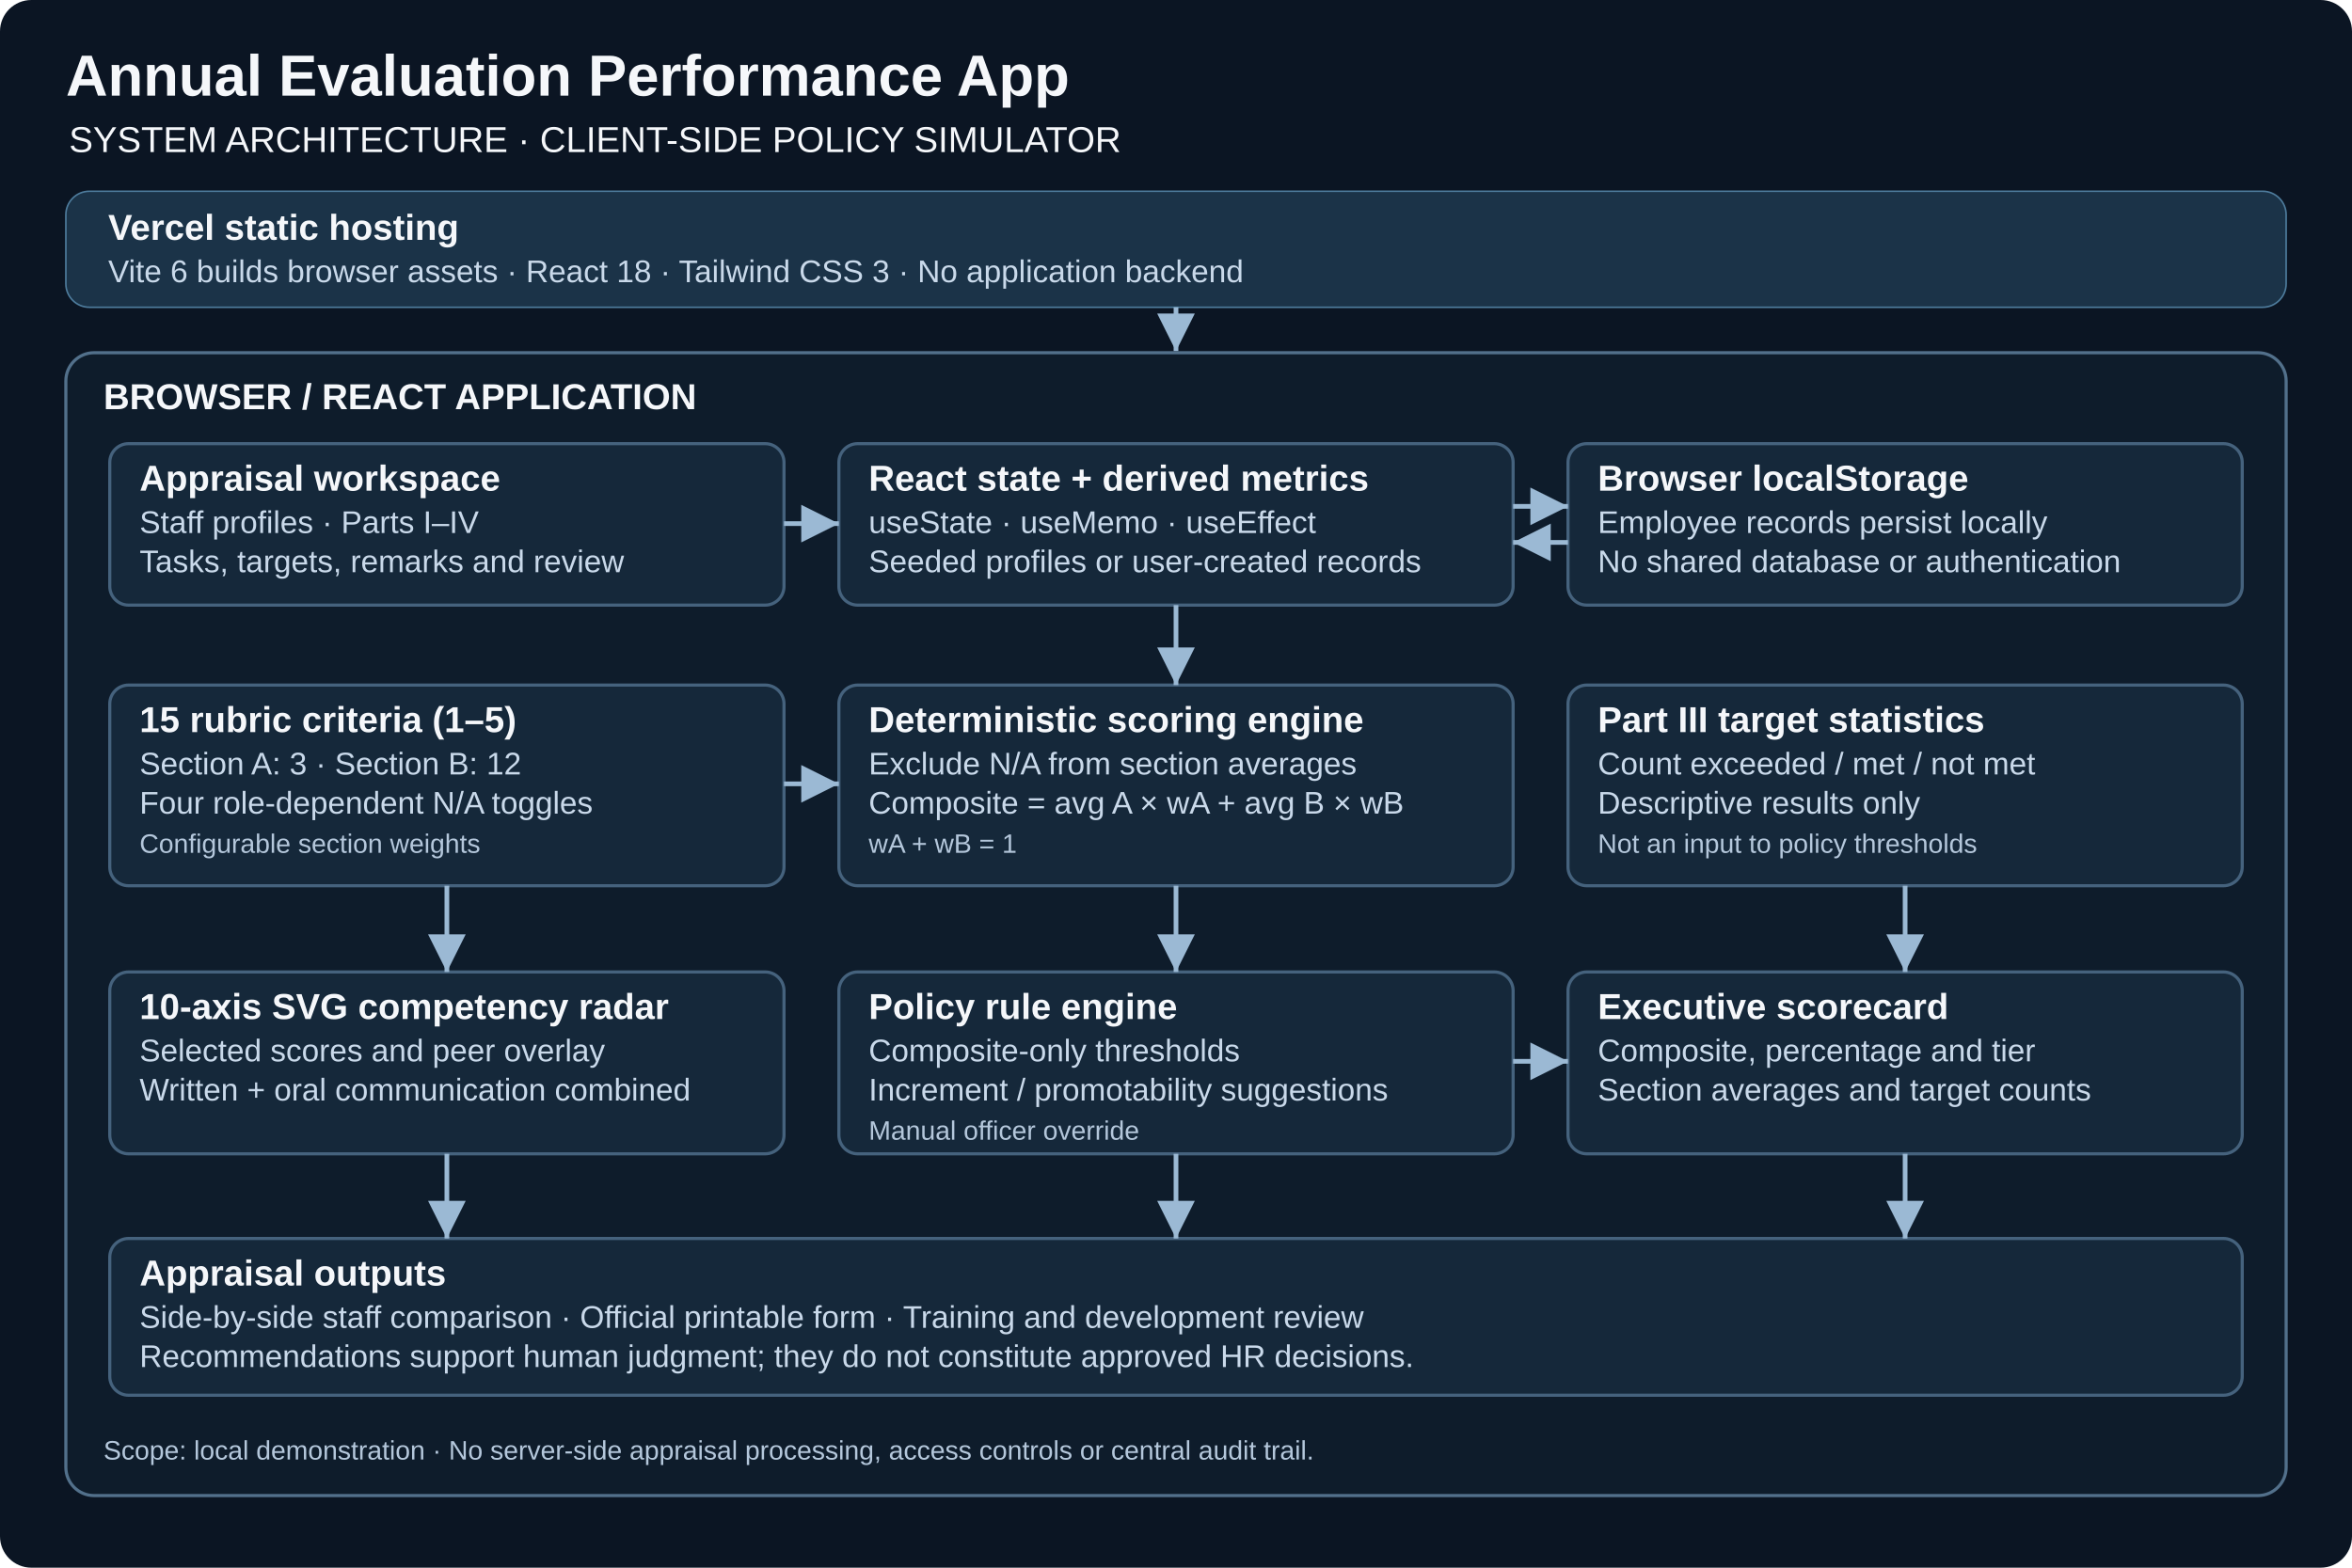
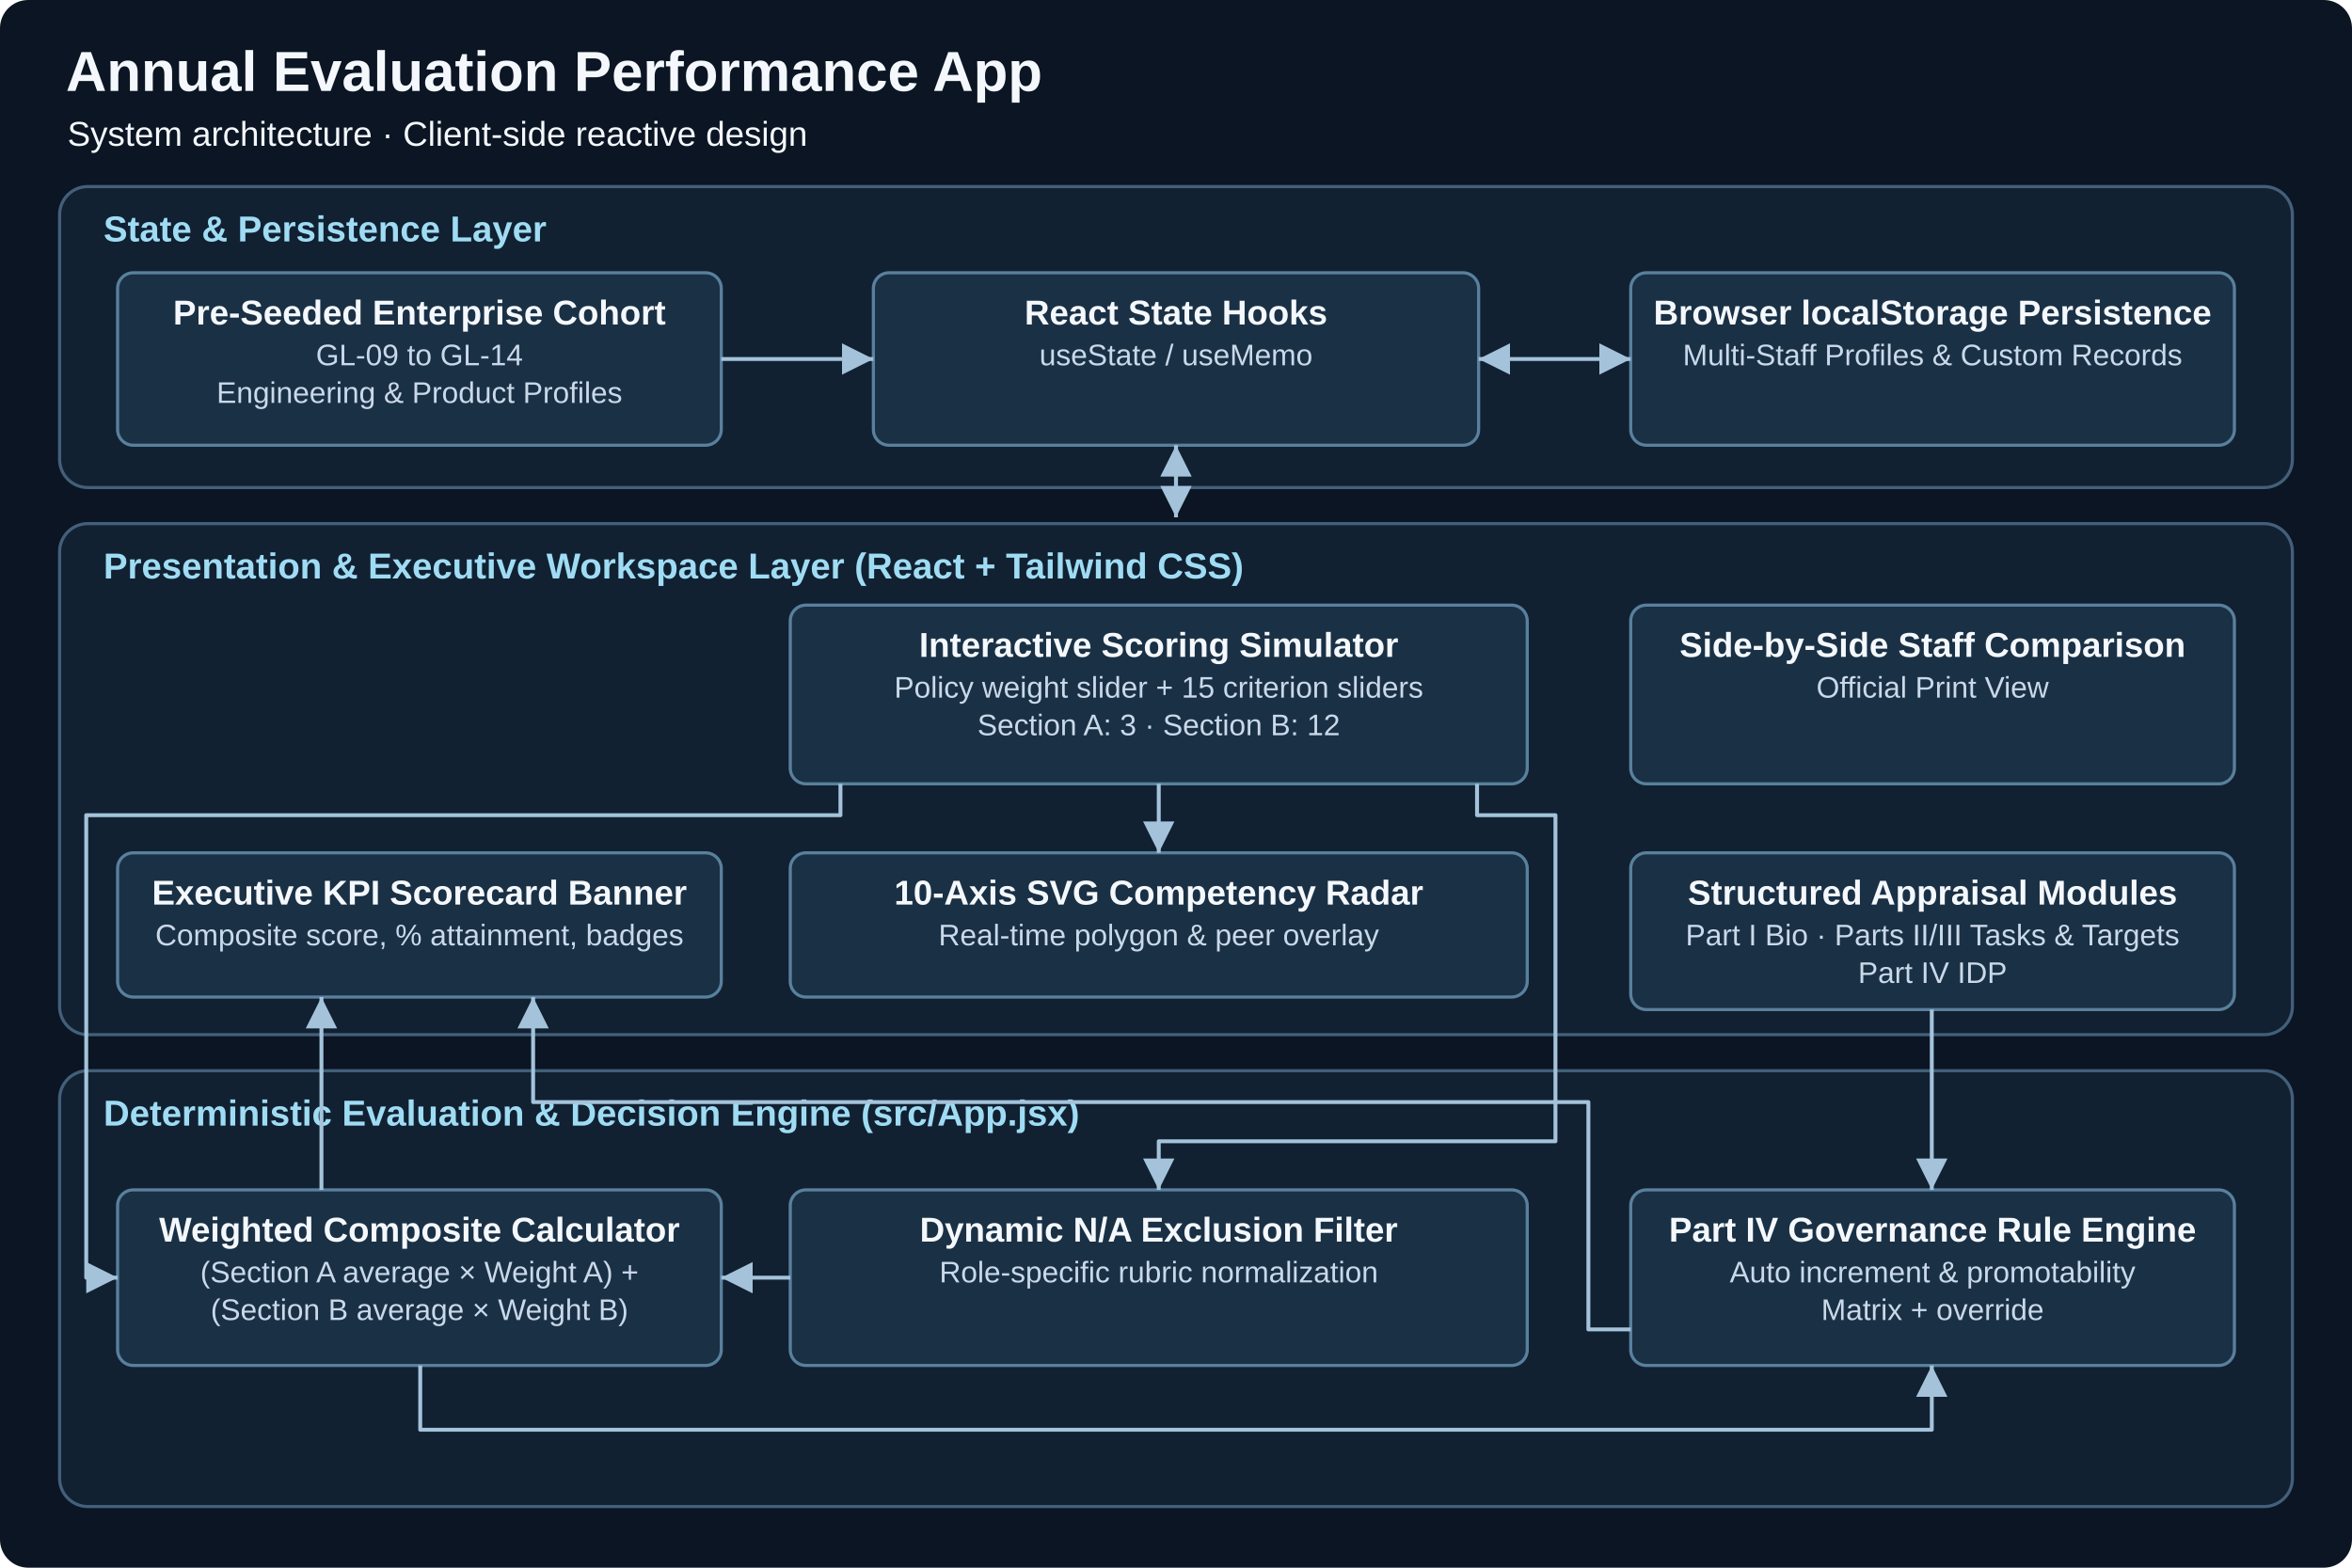
<svg xmlns="http://www.w3.org/2000/svg" width="1500" height="1000" viewBox="0 0 1500 1000" role="img" aria-labelledby="title desc">
  <defs>
-     <marker id="arrow" markerWidth="9" markerHeight="9" refX="8" refY="4" orient="auto">
-       <path d="M0 0L8 4L0 8Z" fill="#9bb9d4" />
+     <marker id="arrow" markerWidth="9" markerHeight="9" refX="8" refY="4" orient="auto-start-reverse">
+       <path d="M0 0L8 4L0 8Z" fill="#a4c3db" />
    </marker>
-     <style>text{font-family:Arial,sans-serif;fill:#f5f7fa}.h{font-size:23px;font-weight:700}.b{font-size:20px;fill:#c9d9ea}.small{font-size:17px;fill:#b4c7db}.box{fill:#15283a;stroke:#45627d;stroke-width:2}.line{fill:none;stroke:#9bb9d4;stroke-width:3;marker-end:url(#arrow)}</style>
+     <style>text{font-family:Arial,sans-serif;fill:#f4f8fc}.label{font-size:23px;font-weight:700;fill:#9fdcf4}.heading,.detail{text-anchor:middle}.heading{font-size:22px;font-weight:700}.detail{font-size:19px;fill:#c9d9e9}.layer{fill:#112132;stroke:#435f79;stroke-width:2}.box{fill:#1a3045;stroke:#59809d;stroke-width:2}.flow{fill:none;stroke:#a4c3db;stroke-width:2.5;stroke-linejoin:round;marker-end:url(#arrow)}.both{marker-start:url(#arrow)}</style>
  </defs>
-   <rect width="1500" height="1000" rx="20" fill="#0b1523" />
-   <text x="42" y="61" font-size="37" font-weight="700">Annual Evaluation Performance App</text>
-   <text x="44" y="97" font-size="23" fill="#9ed6ef">SYSTEM ARCHITECTURE  ·  CLIENT-SIDE POLICY SIMULATOR</text>
-   <rect x="42" y="122" width="1416" height="74" rx="15" fill="#1b3348" stroke="#4e7c9d" />
-   <text x="69" y="153" class="h">Vercel static hosting</text>
-   <text x="69" y="180" class="b">Vite 6 builds browser assets · React 18 · Tailwind CSS 3 · No application backend</text>
-   <path class="line" d="M750 196V224" />
-   <rect x="42" y="225" width="1416" height="729" rx="18" fill="#0e1c2b" stroke="#52708b" stroke-width="2" />
-   <text x="66" y="261" class="h" fill="#84d6f9">BROWSER  /  REACT APPLICATION</text>
-   <rect class="box" x="70" y="283" width="430" height="103" rx="12" />
-   <text class="h" x="89" y="313">Appraisal workspace</text>
-   <text class="b" x="89" y="340">Staff profiles · Parts I–IV</text>
-   <text class="b" x="89" y="365">Tasks, targets, remarks and review</text>
-   <rect class="box" x="535" y="283" width="430" height="103" rx="12" />
-   <text class="h" x="554" y="313">React state + derived metrics</text>
-   <text class="b" x="554" y="340">useState · useMemo · useEffect</text>
-   <text class="b" x="554" y="365">Seeded profiles or user-created records</text>
-   <rect class="box" x="1000" y="283" width="430" height="103" rx="12" />
-   <text class="h" x="1019" y="313">Browser localStorage</text>
-   <text class="b" x="1019" y="340">Employee records persist locally</text>
-   <text class="b" x="1019" y="365">No shared database or authentication</text>
-   <rect class="box" x="70" y="437" width="430" height="128" rx="12" />
-   <text class="h" x="89" y="467">15 rubric criteria (1–5)</text>
-   <text class="b" x="89" y="494">Section A: 3 · Section B: 12</text>
-   <text class="b" x="89" y="519">Four role-dependent N/A toggles</text>
-   <text class="small" x="89" y="544">Configurable section weights</text>
-   <rect class="box" x="535" y="437" width="430" height="128" rx="12" />
-   <text class="h" x="554" y="467">Deterministic scoring engine</text>
-   <text class="b" x="554" y="494">Exclude N/A from section averages</text>
-   <text class="b" x="554" y="519">Composite = avg A × wA + avg B × wB</text>
-   <text class="small" x="554" y="544">wA + wB = 1</text>
-   <rect class="box" x="1000" y="437" width="430" height="128" rx="12" />
-   <text class="h" x="1019" y="467">Part III target statistics</text>
-   <text class="b" x="1019" y="494">Count exceeded / met / not met</text>
-   <text class="b" x="1019" y="519">Descriptive results only</text>
-   <text class="small" x="1019" y="544">Not an input to policy thresholds</text>
-   <rect class="box" x="535" y="620" width="430" height="116" rx="12" />
-   <text class="h" x="554" y="650">Policy rule engine</text>
-   <text class="b" x="554" y="677">Composite-only thresholds</text>
-   <text class="b" x="554" y="702">Increment / promotability suggestions</text>
-   <text class="small" x="554" y="727">Manual officer override</text>
-   <rect class="box" x="70" y="620" width="430" height="116" rx="12" />
-   <text class="h" x="89" y="650">10-axis SVG competency radar</text>
-   <text class="b" x="89" y="677">Selected scores and peer overlay</text>
-   <text class="b" x="89" y="702">Written + oral communication combined</text>
-   <rect class="box" x="1000" y="620" width="430" height="116" rx="12" />
-   <text class="h" x="1019" y="650">Executive scorecard</text>
-   <text class="b" x="1019" y="677">Composite, percentage and tier</text>
-   <text class="b" x="1019" y="702">Section averages and target counts</text>
-   <rect class="box" x="70" y="790" width="1360" height="100" rx="12" />
-   <text class="h" x="89" y="820">Appraisal outputs</text>
-   <text class="b" x="89" y="847">Side-by-side staff comparison · Official printable form · Training and development review</text>
-   <text class="b" x="89" y="872">Recommendations support human judgment; they do not constitute approved HR decisions.</text>
-   <path class="line" d="M500 334H535" />
-   <path class="line" d="M965 323H1000" />
-   <path class="line" d="M1000 346H965" />
-   <path class="line" d="M750 386V437" />
-   <path class="line" d="M500 500H535" />
-   <path class="line" d="M750 565V620" />
-   <path class="line" d="M285 565V620" />
-   <path class="line" d="M1215 565V620" />
-   <path class="line" d="M965 677H1000" />
-   <path class="line" d="M285 736V790" />
-   <path class="line" d="M750 736V790" />
-   <path class="line" d="M1215 736V790" />
-   <text x="66" y="931" class="small">Scope: local demonstration · No server-side appraisal processing, access controls or central audit trail.</text>
+   <rect width="1500" height="1000" rx="18" fill="#0b1523" />
+   <text x="42" y="58" font-size="36" font-weight="700">Annual Evaluation Performance App</text>
+   <text x="43" y="93" font-size="22" fill="#bcd2e4">System architecture · Client-side reactive design</text>
+   <rect x="38" y="119" width="1424" height="192" rx="18" class="layer" />
+   <text x="66" y="154" class="label">State &amp; Persistence Layer</text>
+   <rect x="38" y="334" width="1424" height="326" rx="18" class="layer" />
+   <text x="66" y="369" class="label">Presentation &amp; Executive Workspace Layer (React + Tailwind CSS)</text>
+   <rect x="38" y="683" width="1424" height="278" rx="18" class="layer" />
+   <text x="66" y="718" class="label">Deterministic Evaluation &amp; Decision Engine (src/App.jsx)</text>
+   <rect x="75" y="174" width="385" height="110" rx="10" class="box" />
+   <text x="267.5" y="207" class="heading">Pre-Seeded Enterprise Cohort</text>
+   <text x="267.5" y="233" class="detail">GL-09 to GL-14</text>
+   <text x="267.5" y="257" class="detail">Engineering &amp; Product Profiles</text>
+   <rect x="557" y="174" width="386" height="110" rx="10" class="box" />
+   <text x="750" y="207" class="heading">React State Hooks</text>
+   <text x="750" y="233" class="detail">useState / useMemo</text>
+   <rect x="1040" y="174" width="385" height="110" rx="10" class="box" />
+   <text x="1232.5" y="207" class="heading">Browser localStorage Persistence</text>
+   <text x="1232.5" y="233" class="detail">Multi-Staff Profiles &amp; Custom Records</text>
+   <rect x="504" y="386" width="470" height="114" rx="10" class="box" />
+   <text x="739" y="419" class="heading">Interactive Scoring Simulator</text>
+   <text x="739" y="445" class="detail">Policy weight slider + 15 criterion sliders</text>
+   <text x="739" y="469" class="detail">Section A: 3  ·  Section B: 12</text>
+   <rect x="1040" y="386" width="385" height="114" rx="10" class="box" />
+   <text x="1232.5" y="419" class="heading">Side-by-Side Staff Comparison</text>
+   <text x="1232.5" y="445" class="detail">Official Print View</text>
+   <rect x="75" y="544" width="385" height="92" rx="10" class="box" />
+   <text x="267.5" y="577" class="heading">Executive KPI Scorecard Banner</text>
+   <text x="267.5" y="603" class="detail">Composite score, % attainment, badges</text>
+   <rect x="504" y="544" width="470" height="92" rx="10" class="box" />
+   <text x="739" y="577" class="heading">10-Axis SVG Competency Radar</text>
+   <text x="739" y="603" class="detail">Real-time polygon &amp; peer overlay</text>
+   <rect x="1040" y="544" width="385" height="100" rx="10" class="box" />
+   <text x="1232.5" y="577" class="heading">Structured Appraisal Modules</text>
+   <text x="1232.5" y="603" class="detail">Part I Bio · Parts II/III Tasks &amp; Targets</text>
+   <text x="1232.5" y="627" class="detail">Part IV IDP</text>
+   <rect x="75" y="759" width="385" height="112" rx="10" class="box" />
+   <text x="267.5" y="792" class="heading">Weighted Composite Calculator</text>
+   <text x="267.5" y="818" class="detail">(Section A average × Weight A) +</text>
+   <text x="267.5" y="842" class="detail">(Section B average × Weight B)</text>
+   <rect x="504" y="759" width="470" height="112" rx="10" class="box" />
+   <text x="739" y="792" class="heading">Dynamic N/A Exclusion Filter</text>
+   <text x="739" y="818" class="detail">Role-specific rubric normalization</text>
+   <rect x="1040" y="759" width="385" height="112" rx="10" class="box" />
+   <text x="1232.5" y="792" class="heading">Part IV Governance Rule Engine</text>
+   <text x="1232.5" y="818" class="detail">Auto increment &amp; promotability</text>
+   <text x="1232.5" y="842" class="detail">Matrix + override</text>
+   <path class="flow" d="M460 229H557" />
+   <path class="flow both" d="M943 229H1040" />
+   <path class="flow both" d="M750 284V330" />
+   <path class="flow" d="M739 500V544" />
+   <path class="flow" d="M536 500V520H55V815H75" />
+   <path class="flow" d="M942 500V520H992V728H739V759" />
+   <path class="flow" d="M504 815H460" />
+   <path class="flow" d="M205 759V636" />
+   <path class="flow" d="M1232 644V759" />
+   <path class="flow" d="M268 871V912H1232V871" />
+   <path class="flow" d="M1040 848H1013V703H340V636" />
</svg>
